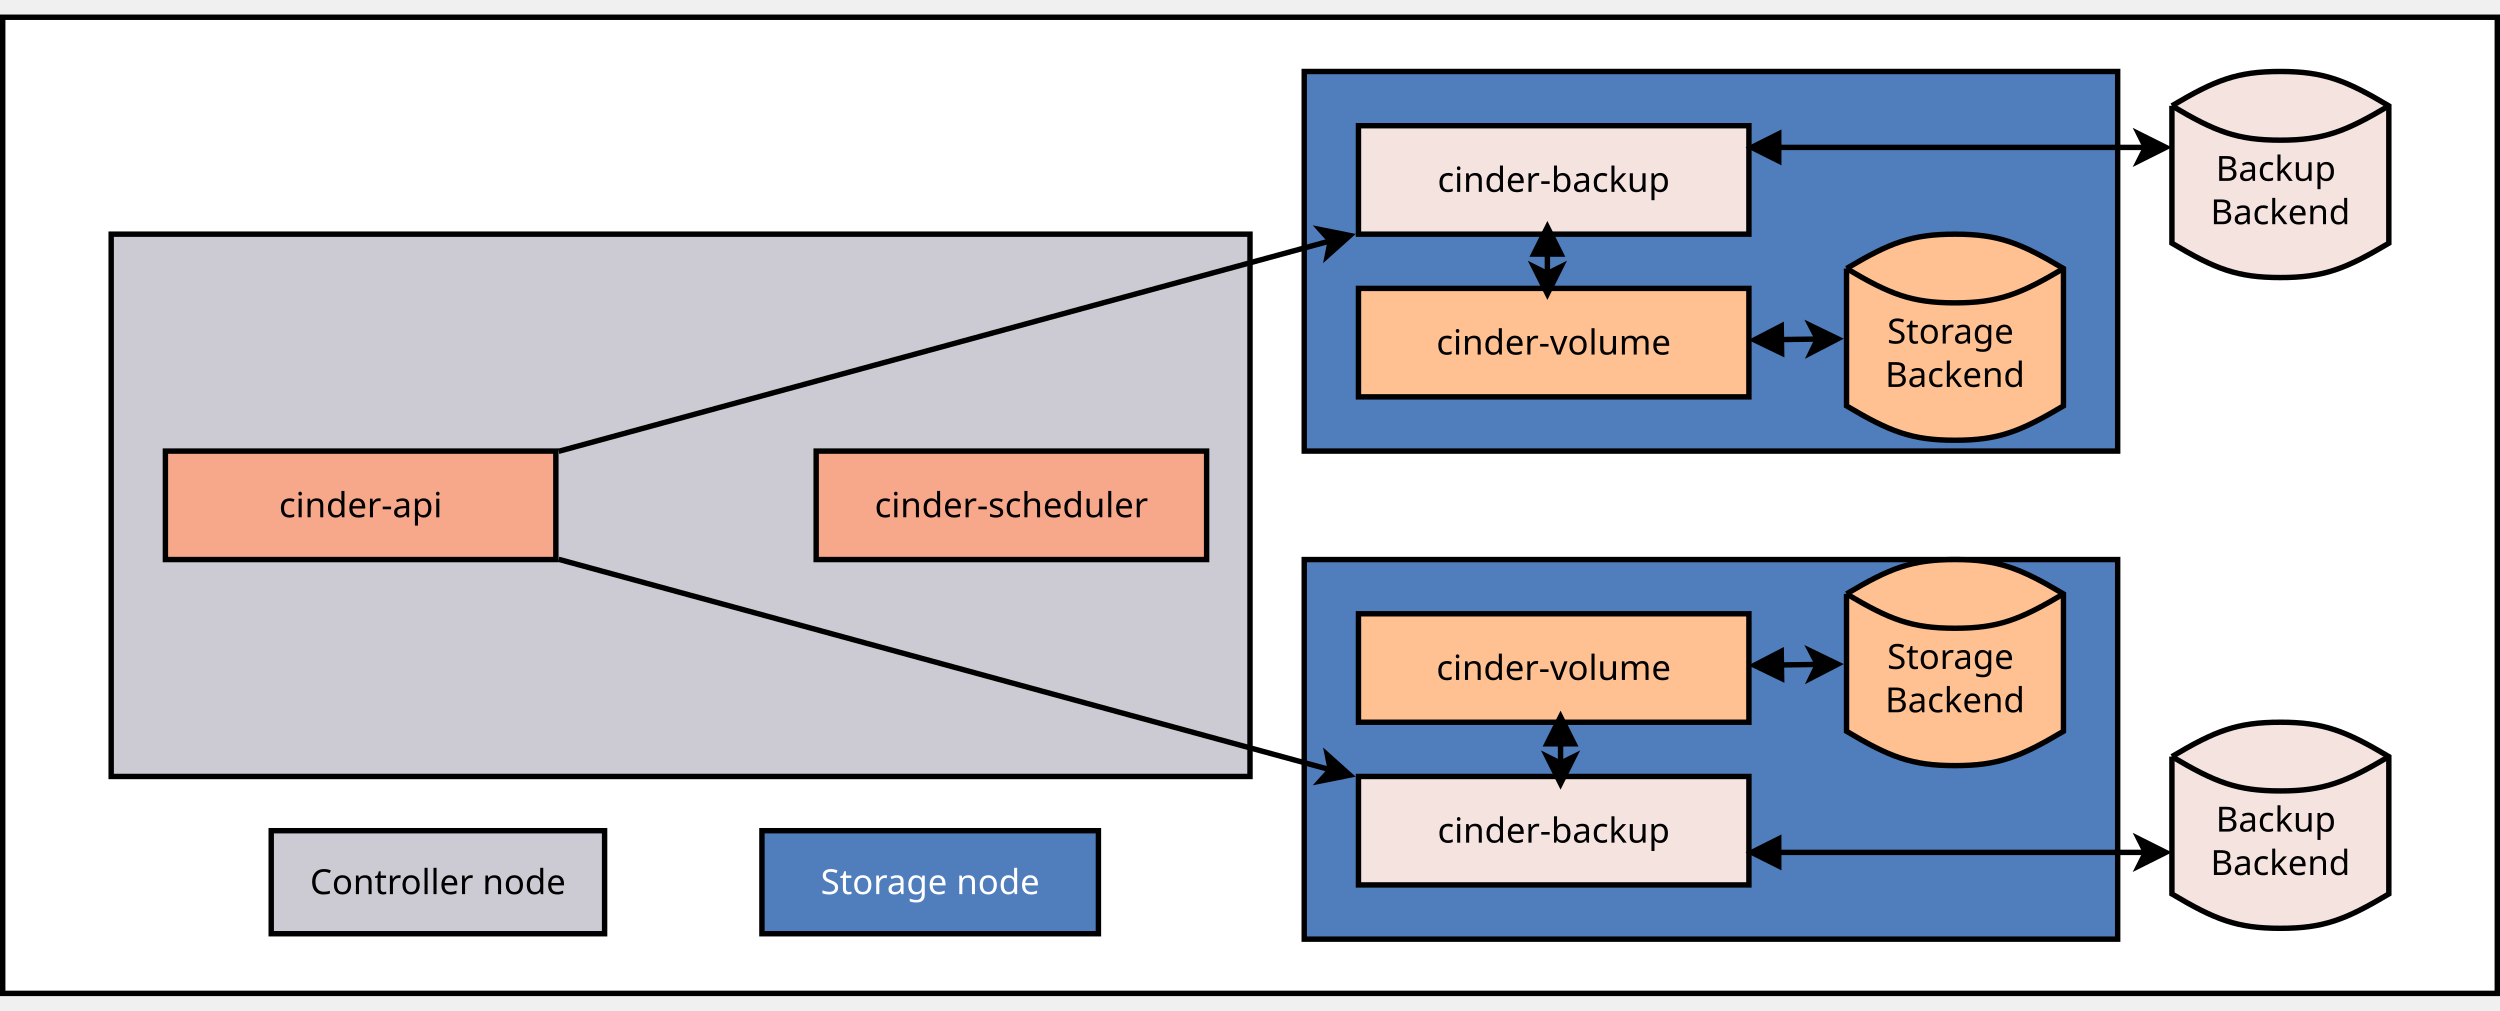
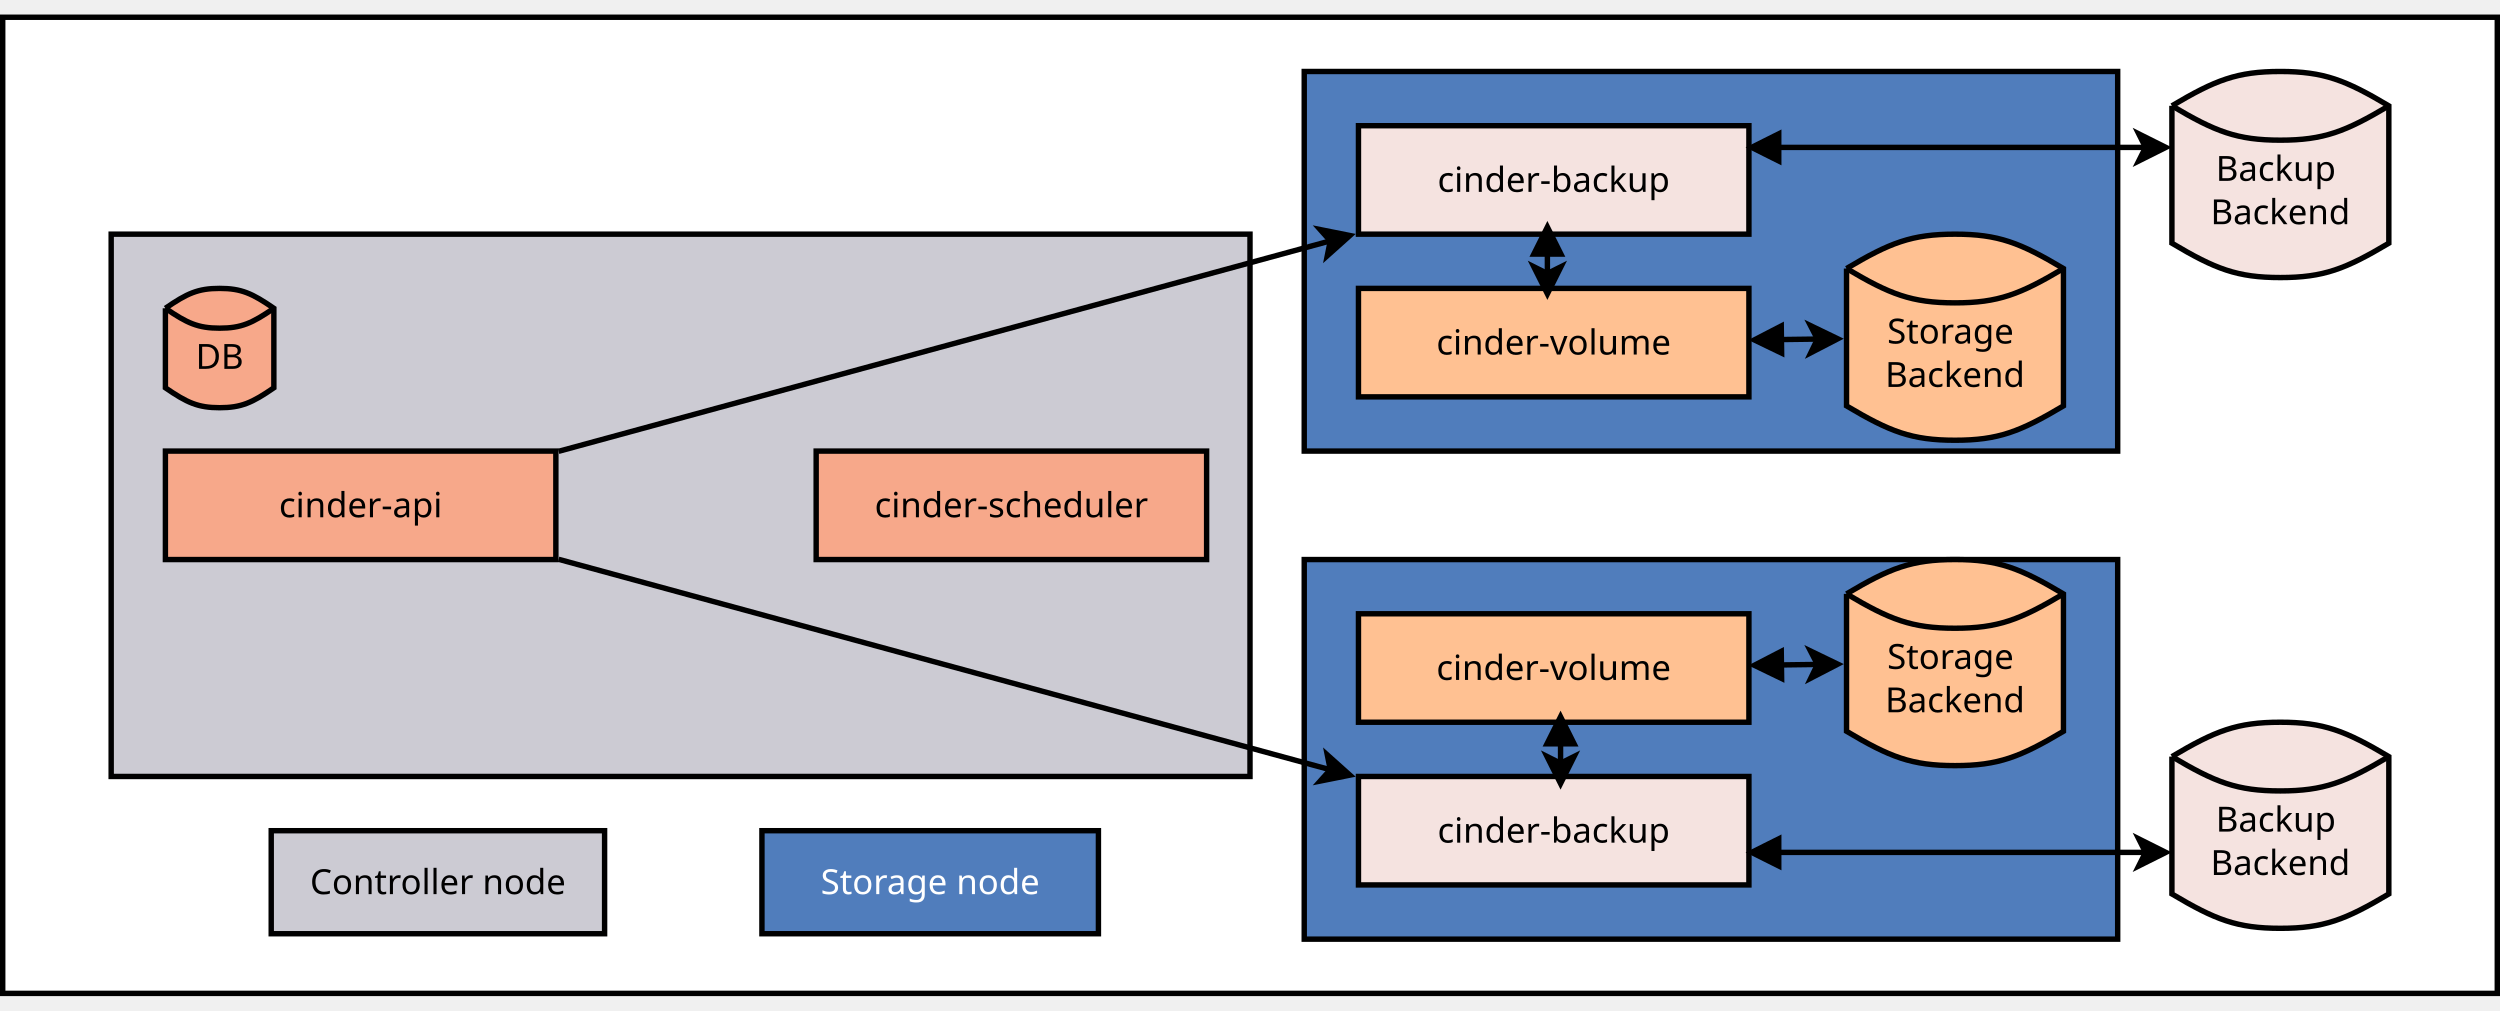
<svg xmlns="http://www.w3.org/2000/svg" width="47cm" height="19cm" viewBox="-61 -21 922 362">
  <g>
    <rect style="fill: #ffffff" x="-60" y="-20" width="920" height="360" />
    <rect style="fill: none; fill-opacity:0; stroke-width: 2; stroke: #000000" x="-60" y="-20" width="920" height="360" />
    <text font-size="12.8" style="fill: #000000;text-anchor:middle;font-family:sans-serif;font-style:normal;font-weight:normal" x="400" y="163.9">
      <tspan x="400" y="163.9" />
    </text>
  </g>
  <g>
    <rect style="fill: #cccbd3" x="-20" y="60" width="420" height="200" />
    <rect style="fill: none; fill-opacity:0; stroke-width: 2; stroke: #000000" x="-20" y="60" width="420" height="200" />
    <text font-size="12.8" style="fill: #000000;text-anchor:middle;font-family:Montserrat;font-style:normal;font-weight:normal" x="190" y="164.4">
      <tspan x="190" y="164.4" />
    </text>
  </g>
  <text font-size="12.8" style="fill: #000000;text-anchor:start;font-family:sans-serif;font-style:normal;font-weight:normal" x="190" y="160">
    <tspan x="190" y="160" />
  </text>
  <g>
    <rect style="fill: #507dbc" x="420" y="0" width="300" height="140" />
    <rect style="fill: none; fill-opacity:0; stroke-width: 2; stroke: #000000" x="420" y="0" width="300" height="140" />
    <text font-size="12.8" style="fill: #000000;text-anchor:middle;font-family:sans-serif;font-style:normal;font-weight:normal" x="570" y="73.9">
      <tspan x="570" y="73.9" />
    </text>
  </g>
  <text font-size="12.8" style="fill: #000000;text-anchor:start;font-family:sans-serif;font-style:normal;font-weight:normal" x="190" y="160">
    <tspan x="190" y="160" />
  </text>
  <g>
    <rect style="fill: #507dbc" x="420" y="180" width="300" height="140" />
    <rect style="fill: none; fill-opacity:0; stroke-width: 2; stroke: #000000" x="420" y="180" width="300" height="140" />
    <text font-size="12.8" style="fill: #000000;text-anchor:middle;font-family:sans-serif;font-style:normal;font-weight:normal" x="570" y="253.9">
      <tspan x="570" y="253.9" />
    </text>
  </g>
  <g>
    <rect style="fill: #cccbd3" x="39.025" y="280" width="122.95" height="38" />
    <rect style="fill: none; fill-opacity:0; stroke-width: 2; stroke: #000000" x="39.025" y="280" width="122.95" height="38" />
    <text font-size="12.8" style="fill: #000000;text-anchor:middle;font-family:Montserrat;font-style:normal;font-weight:normal" x="100.5" y="303.4">
      <tspan x="100.5" y="303.4">Controller node</tspan>
    </text>
  </g>
  <g>
    <rect style="fill: #507dbc" x="220" y="280" width="124.1" height="38" />
    <rect style="fill: none; fill-opacity:0; stroke-width: 2; stroke: #000000" x="220" y="280" width="124.1" height="38" />
    <text font-size="12.8" style="fill: #ffffff;text-anchor:middle;font-family:Montserrat;font-style:normal;font-weight:normal" x="282.05" y="303.4">
      <tspan x="282.05" y="303.4">Storage node</tspan>
    </text>
  </g>
  <text font-size="12.8" style="fill: #000000;text-anchor:start;font-family:sans-serif;font-style:normal;font-weight:normal" x="100.5" y="299">
    <tspan x="100.5" y="299" />
    <tspan x="100.5" y="315" />
    <tspan x="100.5" y="331" />
  </text>
  <text font-size="12.8" style="fill: #000000;text-anchor:start;font-family:sans-serif;font-style:normal;font-weight:normal" x="100.5" y="299">
    <tspan x="100.5" y="299" />
  </text>
  <g>
    <rect style="fill: #f7a88a" x="0" y="140" width="144" height="40" />
    <rect style="fill: none; fill-opacity:0; stroke-width: 2; stroke: #000000" x="0" y="140" width="144" height="40" />
    <text font-size="12.8" style="fill: #000000;text-anchor:middle;font-family:Montserrat;font-style:normal;font-weight:normal" x="72" y="164.4">
      <tspan x="72" y="164.4">cinder-api</tspan>
    </text>
  </g>
  <g>
    <rect style="fill: #f7a88a" x="240" y="140" width="144" height="40" />
    <rect style="fill: none; fill-opacity:0; stroke-width: 2; stroke: #000000" x="240" y="140" width="144" height="40" />
    <text font-size="12.8" style="fill: #000000;text-anchor:middle;font-family:Montserrat;font-style:normal;font-weight:normal" x="312" y="164.4">
      <tspan x="312" y="164.4">cinder-scheduler</tspan>
    </text>
  </g>
  <g>
    <rect style="fill: #ffc192" x="440" y="80" width="144" height="40" />
    <rect style="fill: none; fill-opacity:0; stroke-width: 2; stroke: #000000" x="440" y="80" width="144" height="40" />
    <text font-size="12.8" style="fill: #000000;text-anchor:middle;font-family:Montserrat;font-style:normal;font-weight:normal" x="512" y="104.4">
      <tspan x="512" y="104.4">cinder-volume</tspan>
    </text>
  </g>
  <g>
    <rect style="fill: #ffc192" x="440" y="200" width="144" height="40" />
    <rect style="fill: none; fill-opacity:0; stroke-width: 2; stroke: #000000" x="440" y="200" width="144" height="40" />
    <text font-size="12.8" style="fill: #000000;text-anchor:middle;font-family:Montserrat;font-style:normal;font-weight:normal" x="512" y="224.4">
      <tspan x="512" y="224.4">cinder-volume</tspan>
    </text>
  </g>
  <g>
    <path style="fill: #ffc192" d="M 620 72.667 C 636,63.167 644,60 660,60 C 676,60 684,63.167 700,72.667 L 700,123.333 C 684,132.833 676,136 660,136 C 644,136 636,132.833 620,123.333 L 620,72.667z" />
    <path style="fill: none; fill-opacity:0; stroke-width: 2; stroke: #000000" d="M 620 72.667 C 636,63.167 644,60 660,60 C 676,60 684,63.167 700,72.667 L 700,123.333 C 684,132.833 676,136 660,136 C 644,136 636,132.833 620,123.333 L 620,72.667" />
    <path style="fill: none; fill-opacity:0; stroke-width: 2; stroke: #000000" d="M 620 72.667 C 636,82.167 644,85.333 660,85.333 C 676,85.333 684,82.167 700,72.667" />
    <text font-size="12.8" style="fill: #000000;text-anchor:middle;font-family:Montserrat;font-style:normal;font-weight:normal" x="660" y="100.333">
      <tspan x="660" y="100.333">Storage</tspan>
      <tspan x="660" y="116.333">Backend</tspan>
    </text>
  </g>
  <g>
    <path style="fill: #ffc192" d="M 620 192.667 C 636,183.167 644,180 660,180 C 676,180 684,183.167 700,192.667 L 700,243.333 C 684,252.833 676,256 660,256 C 644,256 636,252.833 620,243.333 L 620,192.667z" />
    <path style="fill: none; fill-opacity:0; stroke-width: 2; stroke: #000000" d="M 620 192.667 C 636,183.167 644,180 660,180 C 676,180 684,183.167 700,192.667 L 700,243.333 C 684,252.833 676,256 660,256 C 644,256 636,252.833 620,243.333 L 620,192.667" />
    <path style="fill: none; fill-opacity:0; stroke-width: 2; stroke: #000000" d="M 620 192.667 C 636,202.167 644,205.333 660,205.333 C 676,205.333 684,202.167 700,192.667" />
    <text font-size="12.8" style="fill: #000000;text-anchor:middle;font-family:Montserrat;font-style:normal;font-weight:normal" x="660" y="220.333">
      <tspan x="660" y="220.333">Storage</tspan>
      <tspan x="660" y="236.333">Backend</tspan>
    </text>
  </g>
  <g>
+     <path style="fill: #f7a88a" d="M 0 87.333 C 8,81.833 12,80 20,80 C 28,80 32,81.833 40,87.333 L 40,116.667 C 32,122.167 28,124 20,124 C 12,124 8,122.167 0,116.667 L 0,87.333z" />
+     <path style="fill: none; fill-opacity:0; stroke-width: 2; stroke: #000000" d="M 0 87.333 C 8,81.833 12,80 20,80 C 28,80 32,81.833 40,87.333 L 40,116.667 C 32,122.167 28,124 20,124 C 12,124 8,122.167 0,116.667 L 0,87.333" />
+     <path style="fill: none; fill-opacity:0; stroke-width: 2; stroke: #000000" d="M 0 87.333 C 8,92.833 12,94.667 20,94.667 C 28,94.667 32,92.833 40,87.333" />
+     <text font-size="12.8" style="fill: #000000;text-anchor:middle;font-family:Montserrat;font-style:normal;font-weight:normal" x="20" y="109.667">
+       <tspan x="20" y="109.667">DB</tspan>
+     </text>
+   </g>
+   <g>
    <line style="fill: none; fill-opacity:0; stroke-width: 2; stroke: #000000" x1="595.996" y1="218.865" x2="609.272" y2="218.686" />
    <polygon style="fill: #000000" points="595.929,213.865 585.997,219 596.064,223.864 " />
    <polygon style="fill: none; fill-opacity:0; stroke-width: 2; stroke: #000000" points="595.929,213.865 585.997,219 596.064,223.864 " />
    <polygon style="fill: #000000" points="616.771,218.584 606.84,223.719 609.272,218.686 606.705,213.72 " />
    <polygon style="fill: none; fill-opacity:0; stroke-width: 2; stroke: #000000" points="616.771,218.584 606.84,223.719 609.272,218.686 606.705,213.72 " />
  </g>
  <g>
    <line style="fill: none; fill-opacity:0; stroke-width: 2; stroke: #000000" x1="595.996" y1="98.865" x2="609.272" y2="98.686" />
    <polygon style="fill: #000000" points="595.929,93.865 585.997,99 596.064,103.864 " />
    <polygon style="fill: none; fill-opacity:0; stroke-width: 2; stroke: #000000" points="595.929,93.865 585.997,99 596.064,103.864 " />
    <polygon style="fill: #000000" points="616.771,98.584 606.84,103.719 609.272,98.686 606.705,93.72 " />
    <polygon style="fill: none; fill-opacity:0; stroke-width: 2; stroke: #000000" points="616.771,98.584 606.84,103.719 609.272,98.686 606.705,93.72 " />
  </g>
  <g>
    <rect style="fill: #f5e3e0" x="440" y="260" width="144" height="40" />
    <rect style="fill: none; fill-opacity:0; stroke-width: 2; stroke: #000000" x="440" y="260" width="144" height="40" />
    <text font-size="12.8" style="fill: #000000;text-anchor:middle;font-family:Montserrat;font-style:normal;font-weight:normal" x="512" y="284.4">
      <tspan x="512" y="284.4">cinder-backup</tspan>
    </text>
  </g>
  <g>
    <line style="fill: none; fill-opacity:0; stroke-width: 2; stroke: #000000" x1="145" y1="179.909" x2="429.607" y2="257.529" />
    <polygon style="fill: #000000" points="436.843,259.503 425.88,261.695 429.607,257.529 428.511,252.048 " />
    <polygon style="fill: none; fill-opacity:0; stroke-width: 2; stroke: #000000" points="436.843,259.503 425.88,261.695 429.607,257.529 428.511,252.048 " />
  </g>
  <g>
    <rect style="fill: #f5e3e0" x="440" y="20" width="144" height="40" />
    <rect style="fill: none; fill-opacity:0; stroke-width: 2; stroke: #000000" x="440" y="20" width="144" height="40" />
    <text font-size="12.8" style="fill: #000000;text-anchor:middle;font-family:Montserrat;font-style:normal;font-weight:normal" x="512" y="44.4">
      <tspan x="512" y="44.4">cinder-backup</tspan>
    </text>
  </g>
  <g>
    <line style="fill: none; fill-opacity:0; stroke-width: 2; stroke: #000000" x1="145" y1="140.091" x2="429.607" y2="62.471" />
    <polygon style="fill: #000000" points="436.843,60.497 428.511,67.952 429.607,62.471 425.88,58.305 " />
    <polygon style="fill: none; fill-opacity:0; stroke-width: 2; stroke: #000000" points="436.843,60.497 428.511,67.952 429.607,62.471 425.88,58.305 " />
  </g>
  <g>
    <path style="fill: #f5e3e0" d="M 740 12.667 C 756,3.167 764,0 780,0 C 796,0 804,3.167 820,12.667 L 820,63.333 C 804,72.833 796,76 780,76 C 764,76 756,72.833 740,63.333 L 740,12.667z" />
    <path style="fill: none; fill-opacity:0; stroke-width: 2; stroke: #000000" d="M 740 12.667 C 756,3.167 764,0 780,0 C 796,0 804,3.167 820,12.667 L 820,63.333 C 804,72.833 796,76 780,76 C 764,76 756,72.833 740,63.333 L 740,12.667" />
    <path style="fill: none; fill-opacity:0; stroke-width: 2; stroke: #000000" d="M 740 12.667 C 756,22.167 764,25.333 780,25.333 C 796,25.333 804,22.167 820,12.667" />
    <text font-size="12.8" style="fill: #000000;text-anchor:middle;font-family:Montserrat;font-style:normal;font-weight:normal" x="780" y="40.333">
      <tspan x="780" y="40.333">Backup</tspan>
      <tspan x="780" y="56.333">Backend</tspan>
    </text>
  </g>
  <g>
    <path style="fill: #f5e3e0" d="M 740 252.667 C 756,243.167 764,240 780,240 C 796,240 804,243.167 820,252.667 L 820,303.333 C 804,312.833 796,316 780,316 C 764,316 756,312.833 740,303.333 L 740,252.667z" />
    <path style="fill: none; fill-opacity:0; stroke-width: 2; stroke: #000000" d="M 740 252.667 C 756,243.167 764,240 780,240 C 796,240 804,243.167 820,252.667 L 820,303.333 C 804,312.833 796,316 780,316 C 764,316 756,312.833 740,303.333 L 740,252.667" />
    <path style="fill: none; fill-opacity:0; stroke-width: 2; stroke: #000000" d="M 740 252.667 C 756,262.167 764,265.333 780,265.333 C 796,265.333 804,262.167 820,252.667" />
    <text font-size="12.8" style="fill: #000000;text-anchor:middle;font-family:Montserrat;font-style:normal;font-weight:normal" x="780" y="280.333">
      <tspan x="780" y="280.333">Backup</tspan>
      <tspan x="780" y="296.333">Backend</tspan>
    </text>
  </g>
+   <text font-size="12.8" style="fill: #000000;text-anchor:start;font-family:sans-serif;font-style:normal;font-weight:normal" x="20" y="102">
+     <tspan x="20" y="102" />
+   </text>
  <g>
    <line style="fill: none; fill-opacity:0; stroke-width: 2; stroke: #000000" x1="595" y1="28" x2="730.264" y2="28" />
    <polygon style="fill: #000000" points="595,23 585,28 595,33 " />
    <polygon style="fill: none; fill-opacity:0; stroke-width: 2; stroke: #000000" points="595,23 585,28 595,33 " />
    <polygon style="fill: #000000" points="737.764,28 727.764,33 730.264,28 727.764,23 " />
    <polygon style="fill: none; fill-opacity:0; stroke-width: 2; stroke: #000000" points="737.764,28 727.764,33 730.264,28 727.764,23 " />
  </g>
  <g>
    <line style="fill: none; fill-opacity:0; stroke-width: 2; stroke: #000000" x1="595" y1="288" x2="730.264" y2="288" />
    <polygon style="fill: #000000" points="595,283 585,288 595,293 " />
    <polygon style="fill: none; fill-opacity:0; stroke-width: 2; stroke: #000000" points="595,283 585,288 595,293 " />
    <polygon style="fill: #000000" points="737.764,288 727.764,293 730.264,288 727.764,283 " />
    <polygon style="fill: none; fill-opacity:0; stroke-width: 2; stroke: #000000" points="737.764,288 727.764,293 730.264,288 727.764,283 " />
  </g>
  <g>
    <line style="fill: none; fill-opacity:0; stroke-width: 2; stroke: #000000" x1="509.676" y1="67.356" x2="509.676" y2="74.515" />
    <polygon style="fill: #000000" points="514.676,67.356 509.676,57.356 504.676,67.356 " />
    <polygon style="fill: none; fill-opacity:0; stroke-width: 2; stroke: #000000" points="514.676,67.356 509.676,57.356 504.676,67.356 " />
    <polygon style="fill: #000000" points="509.676,82.015 504.676,72.015 509.676,74.515 514.676,72.015 " />
    <polygon style="fill: none; fill-opacity:0; stroke-width: 2; stroke: #000000" points="509.676,82.015 504.676,72.015 509.676,74.515 514.676,72.015 " />
  </g>
  <g>
    <line style="fill: none; fill-opacity:0; stroke-width: 2; stroke: #000000" x1="514.534" y1="247.964" x2="514.534" y2="255.122" />
    <polygon style="fill: #000000" points="519.534,247.964 514.534,237.964 509.534,247.964 " />
    <polygon style="fill: none; fill-opacity:0; stroke-width: 2; stroke: #000000" points="519.534,247.964 514.534,237.964 509.534,247.964 " />
    <polygon style="fill: #000000" points="514.534,262.622 509.534,252.622 514.534,255.122 519.534,252.622 " />
    <polygon style="fill: none; fill-opacity:0; stroke-width: 2; stroke: #000000" points="514.534,262.622 509.534,252.622 514.534,255.122 519.534,252.622 " />
  </g>
</svg>
